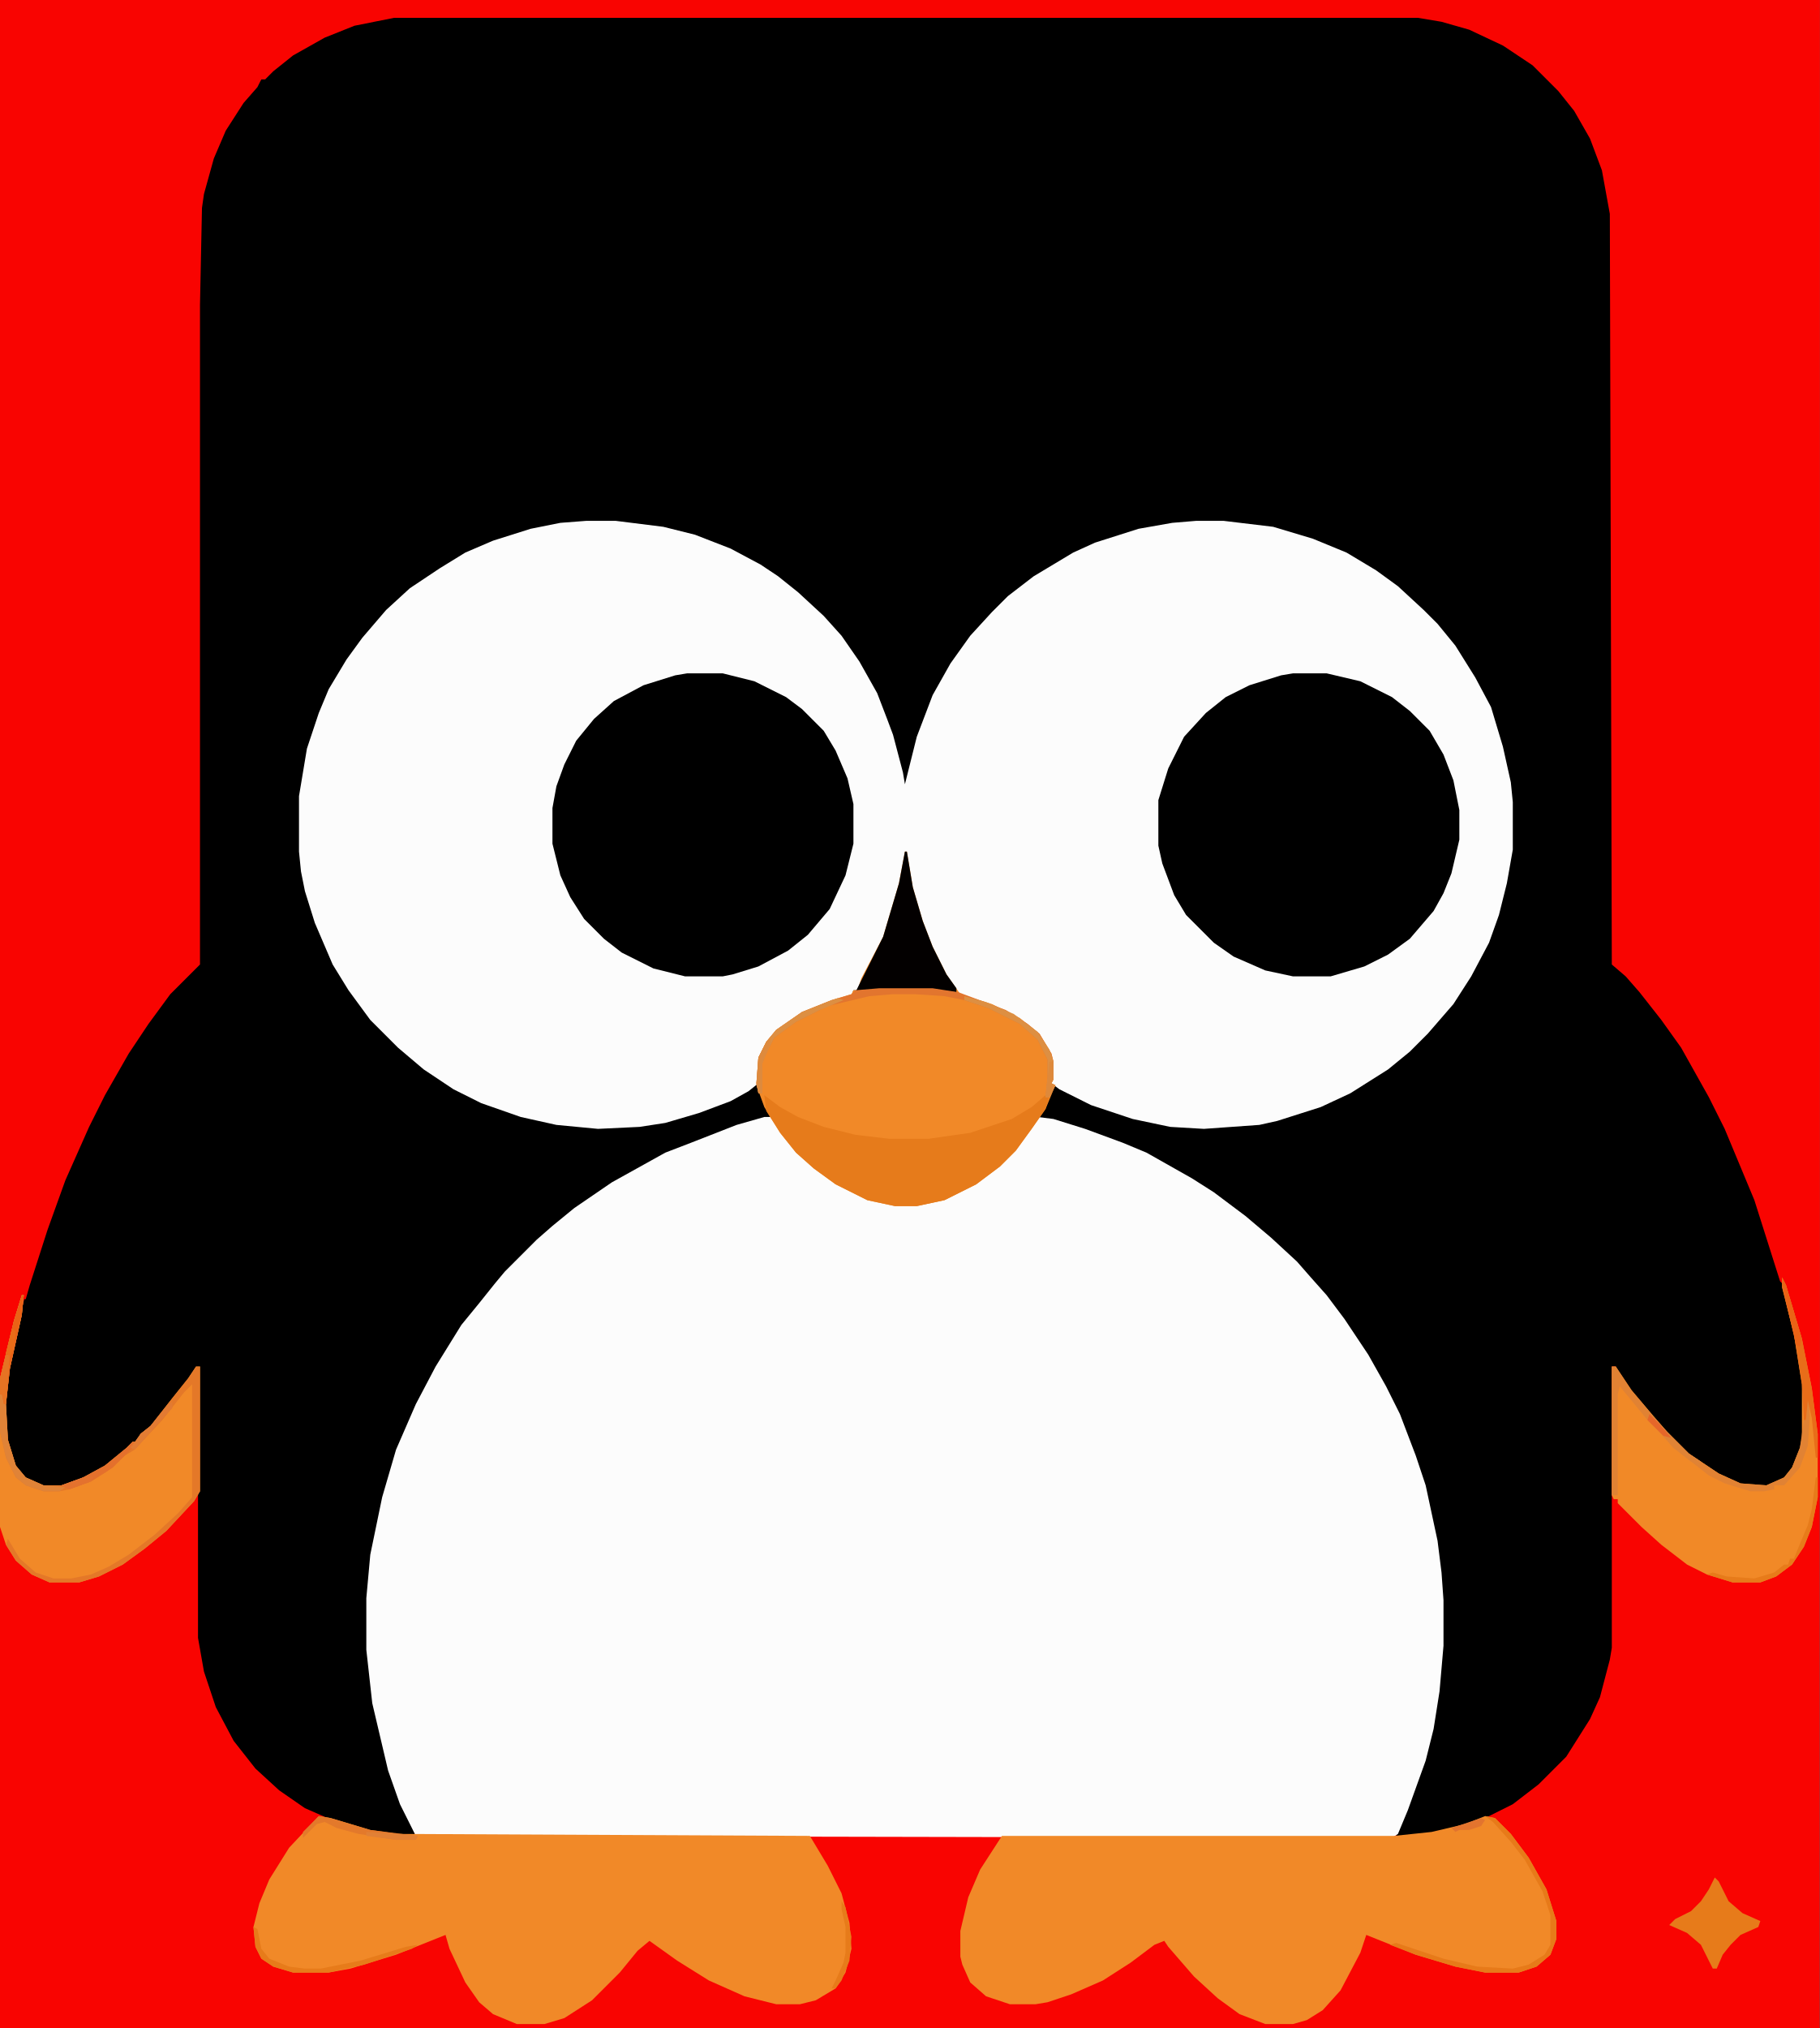
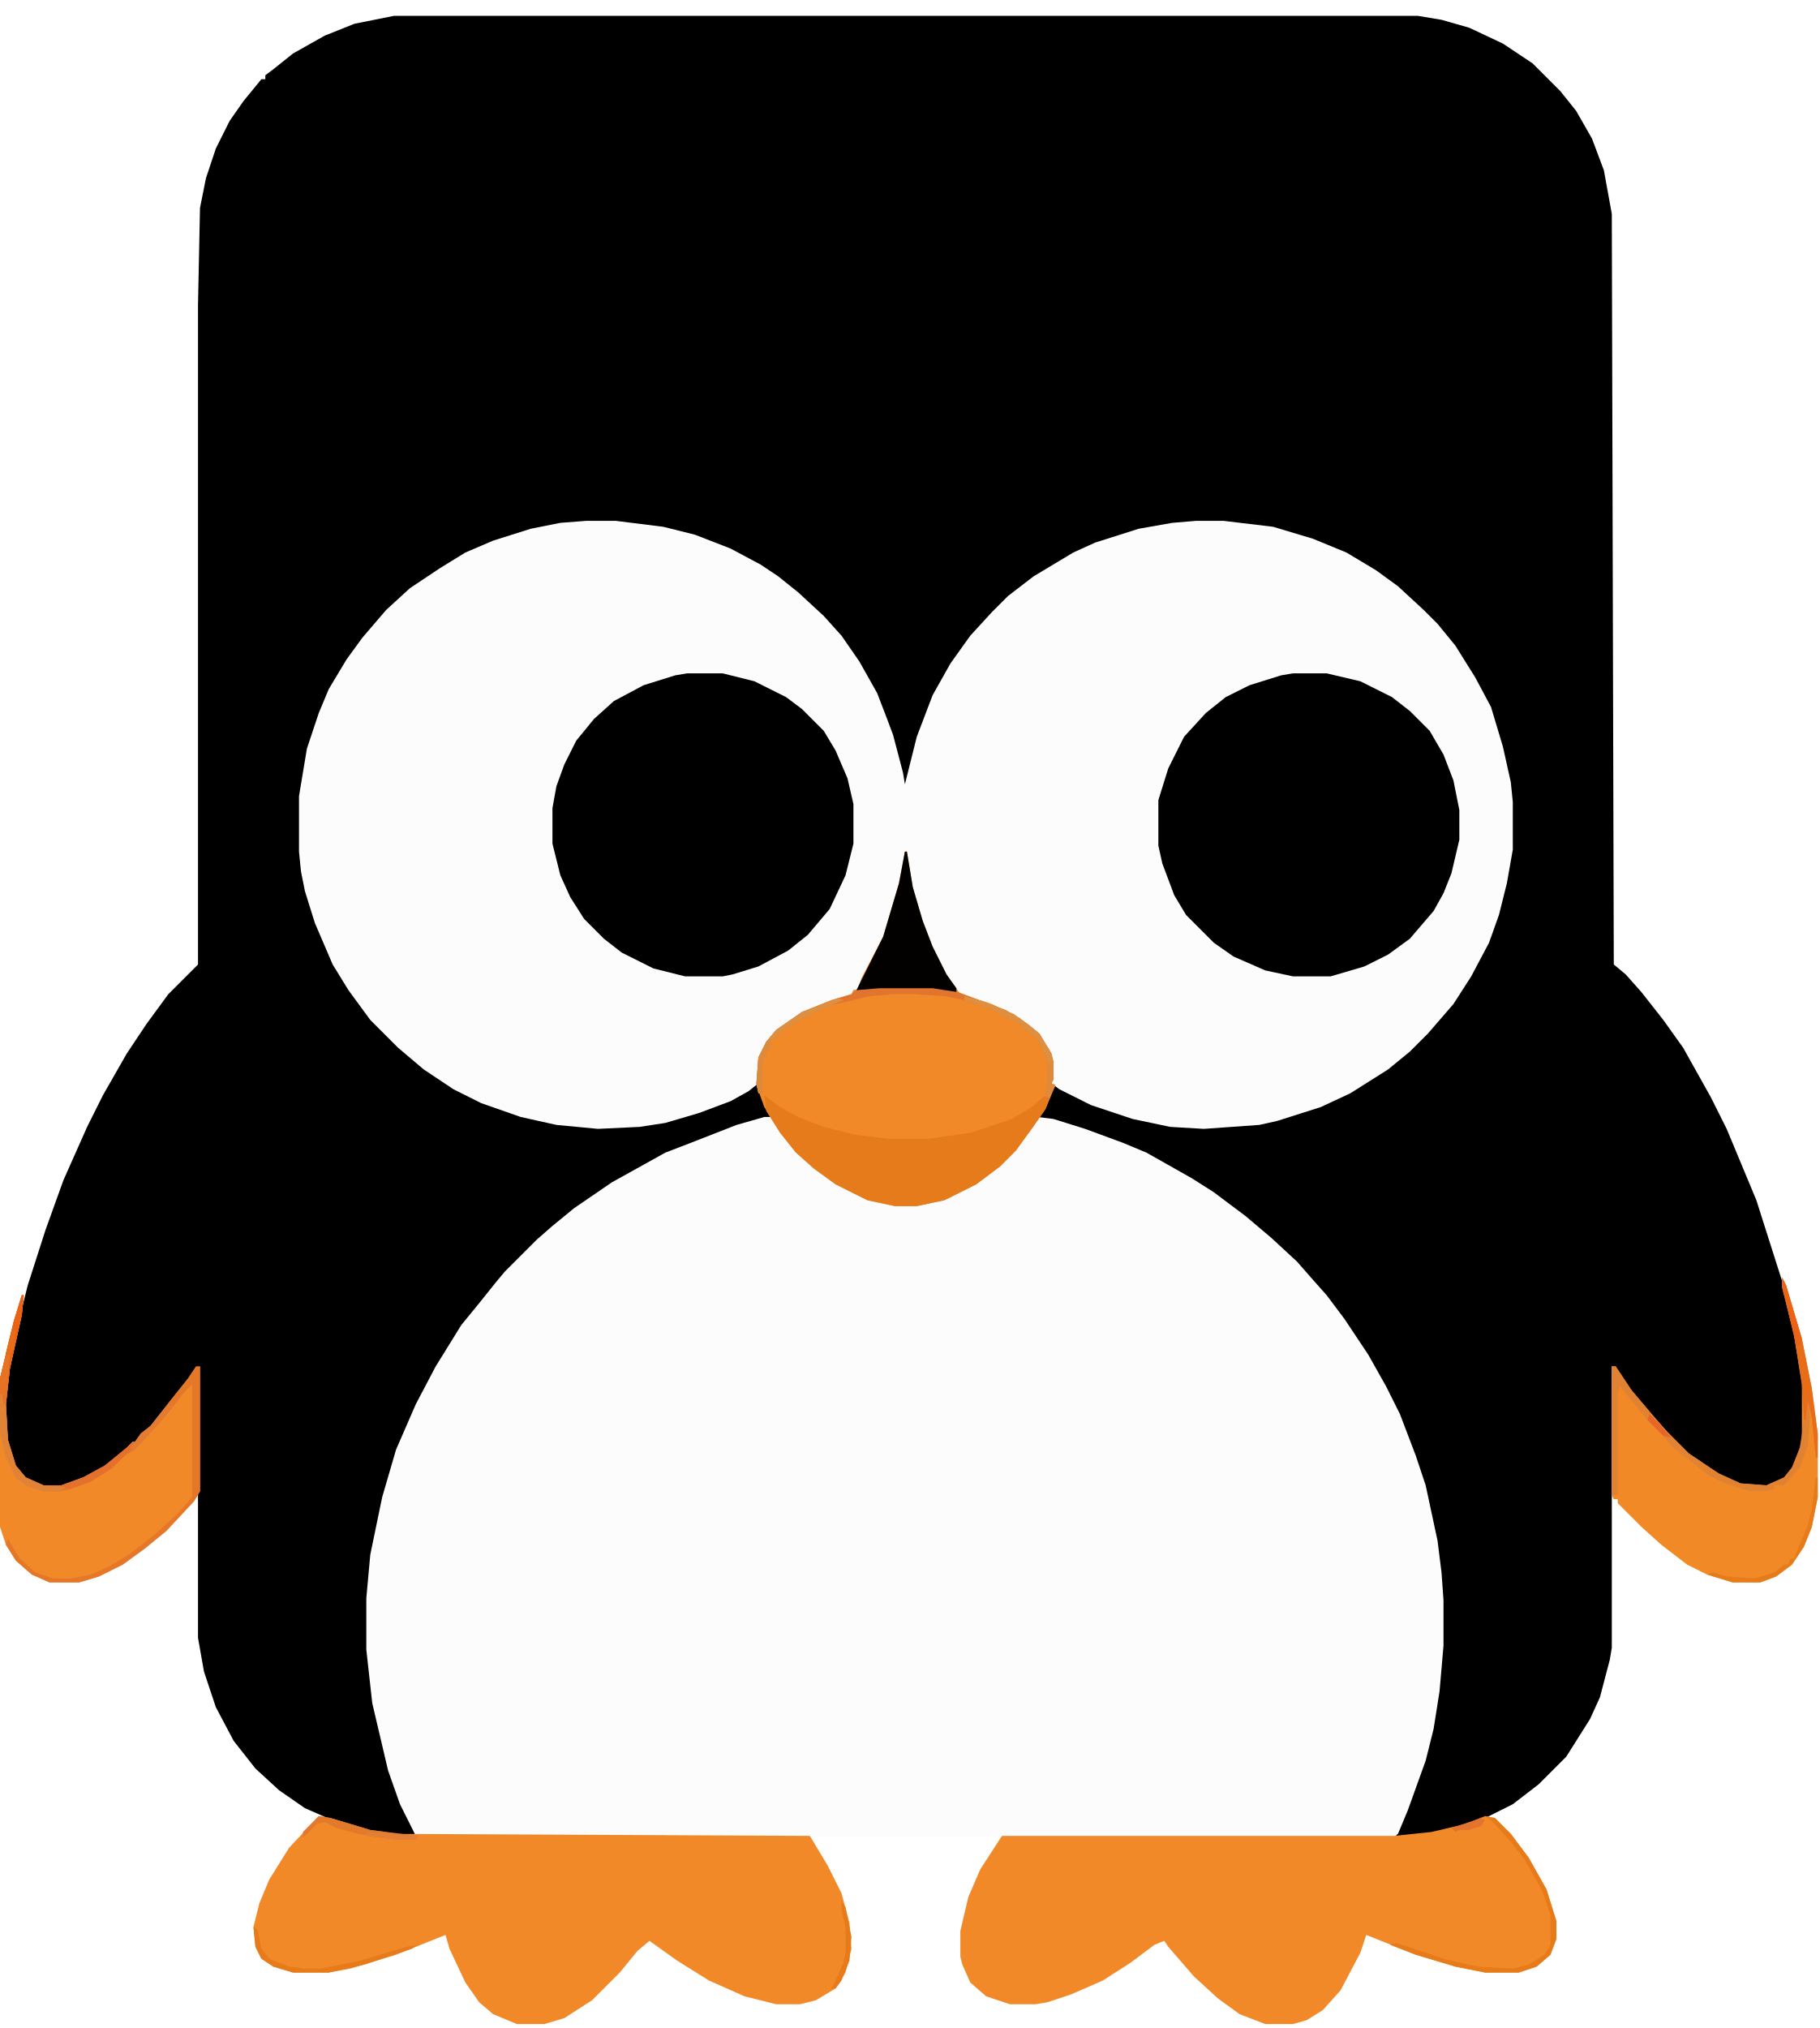
<svg xmlns="http://www.w3.org/2000/svg" version="1.1" viewBox="0 0 919 1024" width="919" height="1024">
-   <path transform="translate(0)" d="m0 0h919v1024h-919z" />
-   <path transform="translate(0)" d="m0 0h919v1024h-919zm199 8-20 4-15 6-16 9-10 8-4 3v2h-2l-9 11-7 10-7 14-5 15-3 15-1 49v333l-15 15-11 15-10 15-12 21-8 16-12 27-9 25-9 28-9 36-3 24 1 18 4 13 6 7 9 4h9l11-4 11-6 11-9 5-4 5-5 11-13 11-14 3-5 2-1-1 2v135l3 17 6 18 9 17 11 14 12 11 13 9 16 7 17 5 14 2h9l-10-24-4-14-6-25-3-19-1-12v-26l2-22 6-29 7-24 10-23 10-19 13-21 9-11 12-15 16-16 8-7 11-9 19-13 27-15 13-5 23-9 18-5 2 5 7 9 5 6 8 7 10 7 16 8 14 3h11l14-3 16-8 9-7 10-9 8-10 4-7 8 1 16 5 19 7 12 5 23 13 11 7 16 12 13 11 12 11 7 8 8 9 9 12 12 18 9 16 7 14 8 21 5 15 6 28 2 16 1 14v23l-2 23-3 19-4 16-9 25-5 13h11l17-3 15-5 16-8 13-10 14-14 12-19 5-11 5-19 1-6v-142h2l2 5 10 13 11 13 14 14 15 10 11 5 13 1 9-4 5-6 4-10 1-5v-27l-4-25-6-24-14-44-15-36-8-16-14-25-10-14-11-14-8-9-6-5-1-379-4-22-6-16-8-14-8-10-14-14-15-10-17-8-14-4-12-2z" fill="#F90401" />
+   <path transform="translate(0)" d="m199 8-20 4-15 6-16 9-10 8-4 3v2h-2l-9 11-7 10-7 14-5 15-3 15-1 49v333l-15 15-11 15-10 15-12 21-8 16-12 27-9 25-9 28-9 36-3 24 1 18 4 13 6 7 9 4h9l11-4 11-6 11-9 5-4 5-5 11-13 11-14 3-5 2-1-1 2v135l3 17 6 18 9 17 11 14 12 11 13 9 16 7 17 5 14 2h9l-10-24-4-14-6-25-3-19-1-12v-26l2-22 6-29 7-24 10-23 10-19 13-21 9-11 12-15 16-16 8-7 11-9 19-13 27-15 13-5 23-9 18-5 2 5 7 9 5 6 8 7 10 7 16 8 14 3h11l14-3 16-8 9-7 10-9 8-10 4-7 8 1 16 5 19 7 12 5 23 13 11 7 16 12 13 11 12 11 7 8 8 9 9 12 12 18 9 16 7 14 8 21 5 15 6 28 2 16 1 14v23l-2 23-3 19-4 16-9 25-5 13h11l17-3 15-5 16-8 13-10 14-14 12-19 5-11 5-19 1-6v-142h2l2 5 10 13 11 13 14 14 15 10 11 5 13 1 9-4 5-6 4-10 1-5v-27l-4-25-6-24-14-44-15-36-8-16-14-25-10-14-11-14-8-9-6-5-1-379-4-22-6-16-8-14-8-10-14-14-15-10-17-8-14-4-12-2z" fill="#000000" />
  <path transform="translate(386,564)" d="m0 0h4l8 12 6 7 8 7 10 7 16 8 14 3h11l14-3 16-8 9-7 10-9 9-12 3-5 8 1 16 5 19 7 12 5 23 13 11 7 16 12 13 11 13 12 7 8 8 9 9 12 12 18 9 16 7 14 8 21 5 15 6 28 2 16 1 14v23l-2 23-3 19-4 16-9 25-5 12-3 2-493-1-8-16-6-17-8-34-3-27v-26l2-22 6-29 7-24 10-23 10-19 13-21 9-11 8-10 5-6 16-16 8-7 11-9 19-13 27-15 13-5 23-9z" fill="#FCFCFC" />
  <path transform="translate(296,263)" d="m0 0h15l24 3 16 4 18 7 15 8 9 6 10 8 13 12 9 10 9 13 9 16 5 13 3 8 5 19 1 6 6-24 8-21 9-16 10-14 11-12 8-8 13-10 20-12 11-5 22-7 17-3 12-1h14l25 3 20 6 17 7 15 9 11 8 13 12 7 7 9 11 10 16 8 15 6 20 4 18 1 10v24l-3 17-4 16-5 14-9 17-9 14-13 15-9 9-11 9-19 12-15 7-22 7-9 2-28 2-17-1-19-4-21-7-16-8-4-3v-11l-4-10-5-6-14-9-24-9-10-15-5-13-5-12-4-14-3-13-4 19-7 21-13 25h-2l-1 3-21 7-10 6-9 7-5 8-1 3-1 13-5 4-9 5-16 6-17 5-13 2-21 1-21-2-18-4-20-7-14-7-15-10-13-11-14-14-11-15-8-13-9-21-5-16-2-10-1-10v-28l4-24 6-18 5-12 9-15 8-11 12-14 12-11 15-10 13-8 14-6 19-6 15-3z" fill="#FCFCFC" />
-   <path transform="translate(0)" d="m0 0h919v756h-1l-1-32-4-30-6-25-6-20-2-2-13-41-15-36-8-16-14-25-10-14-11-14-7-8-7-6-1-379-4-22-6-16-8-14-8-10-13-13-15-10-17-8-14-4-12-2h-517l-20 4-15 6-16 9-10 8-4 4h-2l-2 4-7 8-9 14-6 14-5 18-1 7-1 49v333l-15 15-11 15-10 15-12 21-8 16-12 27-9 25-9 28-2 7h-2l-7 27-3 13h-1z" fill="#F90401" />
  <path transform="translate(750,917)" d="m0 0 5 1 8 8 9 12 9 16 5 16v9l-3 8-7 6-9 3h-17l-15-3-20-6-25-10-3 9-10 19-9 10-8 5-7 2h-14l-13-5-11-8-12-11-13-15-2-3-5 2-12 9-14 9-16 7-12 4-6 1h-13l-12-4-8-7-4-9-1-4v-13l4-17 6-14 11-17h198l19-2 17-4z" fill="#F18928" />
  <path transform="translate(161,917)" d="m0 0 6 1 20 6 14 2 208 1 9 15 7 14 4 15 1 13-3 12-5 8-10 6-8 2h-12l-16-4-18-8-16-10-14-10-6 5-9 11-14 14-14 9-10 3h-14l-12-5-7-6-7-10-8-17-2-7-25 10-23 7-11 2h-18l-10-3-6-4-3-6-1-10 3-12 5-12 10-16z" fill="#F18928" />
  <path transform="translate(653,340)" d="m0 0h17l17 4 16 8 9 7 10 10 7 12 5 13 3 15v15l-4 17-4 10-5 9-12 14-11 8-12 6-17 5h-19l-14-3-16-7-10-7-14-14-6-10-6-16-2-9v-23l5-16 8-16 11-12 10-8 12-6 16-5z" />
  <path transform="translate(347,340)" d="m0 0h18l16 4 16 8 8 6 11 11 6 10 6 14 3 13v20l-4 16-8 17-11 13-10 8-15 8-13 4-5 1h-19l-16-4-16-8-9-7-10-10-7-11-5-11-4-16v-18l2-11 4-11 6-12 9-11 10-9 15-8 16-5z" />
  <path transform="translate(457,430)" d="m0 0h1l3 18 5 17 5 13 7 14 7 10 16 5 14 7 10 8 6 10 1 4v9l-1 2 2 1-5 12-7 10-8 11-8 8-12 9-16 8-14 3h-11l-14-3-16-8-11-8-9-8-8-10-8-13-4-11 1-14 4-8 5-6 13-9 15-6 10-3 1-2h2l2-6 11-21 8-27z" fill="#F18928" />
  <path transform="translate(900,645)" d="m0 0 2 4 8 27 5 25 3 23v32l-3 15-4 10-6 9-8 6-8 3h-14l-13-4-10-5-13-10-10-9-12-12v-2h-2l-1-2v-65h2l8 12 11 13 7 8 11 11 15 10 11 5 13 1 9-4 4-5 4-10 1-5v-27l-4-25-6-24z" fill="#F18927" />
  <path transform="translate(11,654)" d="m0 0h1l-1 10-6 27-2 18 1 18 4 13 5 6 9 4h9l11-4 11-6 11-9 3-3h2l2-4 5-4 11-14 8-10 4-6h2v63l-3 5-14 15-11 9-11 8-12 6-10 3h-15l-9-4-8-7-5-8-3-9v-75l7-29z" fill="#F18928" />
  <path transform="translate(386,553)" d="m0 0 8 6 9 5 13 5 16 4 17 2h20l21-3 21-7 10-6 7-6 2 1-2 6-7 10-8 11-8 8-12 9-16 8-14 3h-11l-14-3-16-8-11-8-9-8-8-10-7-11z" fill="#E67B1B" />
  <path transform="translate(457,430)" d="m0 0h1l3 18 5 17 5 13 7 14 5 7v2l-12-1h-27l-12 1 14-28 8-27z" fill="#030000" />
  <path transform="translate(11,654)" d="m0 0h1l-1 10-6 27-2 18 1 18 4 13 5 6 9 4h9l11-4 11-6 11-9 3-3h2l2-4 5-4 11-14 8-10 4-6h2v63l-3 5-14 15-11 9-11 8-12 6-10 3h-15l-9-4-8-7-5-8 1-3 6 10 8 7 9 3h9l10-2 9-4 10-6 13-10 12-11 7-8v-57l-4 4-11 14-14 15-5 3-9 8-8 5-11 4-5 1h-8l-9-3-5-4-5-10-3-13v-27l7-29z" fill="#E47828" />
-   <path transform="translate(866,948)" d="m0 0 2 2 5 10 7 6 9 4-1 3-9 4-5 5-4 5-3 7h-2l-6-12-7-6-9-4 3-3 8-4 5-5 4-6z" fill="#E77B1A" />
  <path transform="translate(814,690)" d="m0 0h2l8 12 11 13 7 8 11 11 15 10 11 5 13 1 9-4 4-5 4-10 2-14 1-18h1l1 16-1 15-4 11-8 9h-5v2l-5 1h-7l-13-4-8-4-14-11-17-17-9-11-5-6-1 4v51h-3z" fill="#E18233" />
  <path transform="translate(444,499)" d="m0 0h27l13 2 24 9 11 7 6 5 6 10 1 4v9l-1 2 2 1-3 6h-2l1-10v-9l-5-10-9-8-16-8-12-4-10-2-15-1h-11l-12 1-21 5-16 8-11 8-5 10-1 3v15h-2l-1-5 1-13 4-8 5-6 13-9 15-6 10-3 2-2z" fill="#E2752E" />
  <path transform="translate(11,654)" d="m0 0h1l-1 10-6 27-2 18 1 18 4 13 5 6 9 4 11 1-3 2h-8l-9-3-5-4-5-10-3-13v-27l7-29z" fill="#E08337" />
  <path transform="translate(750,917)" d="m0 0 5 1 8 8 9 12 9 16 5 16v9l-3 8-7 6-9 3h-17l-15-3-20-6-13-5 3-1 24 8 17 4 18 1 8-2 8-5 3-5v-15l-4-12-9-16-7-9-9-10z" fill="#E77A19" />
  <path transform="translate(900,645)" d="m0 0 2 4 8 27 5 25 3 23v12h-1l-2-20-2-9-1 10h-1l-1-18-4-25-6-24z" fill="#E86D19" />
  <path transform="translate(128,973)" d="m0 0 2 1 2 10 4 5 10 4 8 1h8l20-4 23-7 6-1-3 2-24 8-18 4h-18l-10-3-6-4-3-6z" fill="#E77B1A" />
  <path transform="translate(161,917)" d="m0 0 6 1 20 6 24 3-1 2h-10l-19-3-11-3-6-3-4 1-7 7v-3z" fill="#E3792B" />
  <path transform="translate(487,503)" d="m0 0 11 3 14 6 12 9 6 9 2 6v9l-1 2 2 1-3 6h-2l1-10v-9l-5-10-9-8-16-8-12-4z" fill="#DD8F42" />
  <path transform="translate(917,746)" d="m0 0h1v10l-3 15-4 10-6 9-8 6-8 3h-14l-13-4 3-1 7 2 14 1 10-3 5-4h2l1-3h2l2-5 5-12 2-8z" fill="#E77B1A" />
  <path transform="translate(11,654)" d="m0 0h1l-1 10-6 27-2 18h-1l-1-5h-1v-8l7-29z" fill="#EA6216" />
  <path transform="translate(426,503)" d="m0 0m-3 1 3 1-12 5-12 6-11 8-5 10-1 3v15h-2l-1-5 1-13 4-8 5-6 13-9 15-6z" fill="#DD8F42" />
  <path transform="translate(67,728)" d="m0 0 2 1-12 12-11 7-11 4-4-2 11-4 11-6 11-9z" fill="#E4702C" />
  <path transform="translate(833,714)" d="m0 0 20 20 6 4-1 2-4-2-9-7-7-8-6-7z" fill="#E08335" />
  <path transform="translate(425,960)" d="m0 0 2 3 3 15-1 12-4 10-3 4h-2l2-4 4-9 1-5v-13l-2-9z" fill="#E77B1A" />
  <path transform="translate(900,645)" d="m0 0 2 4 8 27-1 4-2-1-6-26z" fill="#EA6316" />
  <path transform="translate(87,708)" d="m0 0v3l-11 12-7 8h-3l5-7 5-4 9-11z" fill="#E27A32" />
  <path transform="translate(3,684)" d="m0 0h2l-1 14-1 11h-1l-1-5h-1v-8z" fill="#E67323" />
  <path transform="translate(185,925)" d="m0 0 16 1 10 1-1 2h-10l-15-2z" fill="#E18035" />
  <path transform="translate(389,524)" d="m0 0v3l-4 10v15h-2l-1-5 1-13 4-8z" fill="#DE8A3D" />
  <path transform="translate(530,536)" d="m0 0h2v9l-1 2 2 1-3 6h-2z" fill="#DE893B" />
  <path transform="translate(748,918)" d="m0 0 2 1-2 3-6 2h-5l-2 1-2-2z" fill="#E3742E" />
  <path transform="translate(44,745)" d="m0 0 3 1-1 2-11 4-4-2 11-4z" fill="#E4722E" />
  <path transform="translate(833,714)" d="m0 0 5 5 6 7-4-1-8-8z" fill="#E6662A" />
  <path transform="translate(6,671)" d="m0 0 2 1-1 9-2 4-2-2z" fill="#E96C18" />
  <path transform="translate(75,721)" d="m0 0 2 1-9 10-2-1 5-7z" fill="#E27C33" />
</svg>
